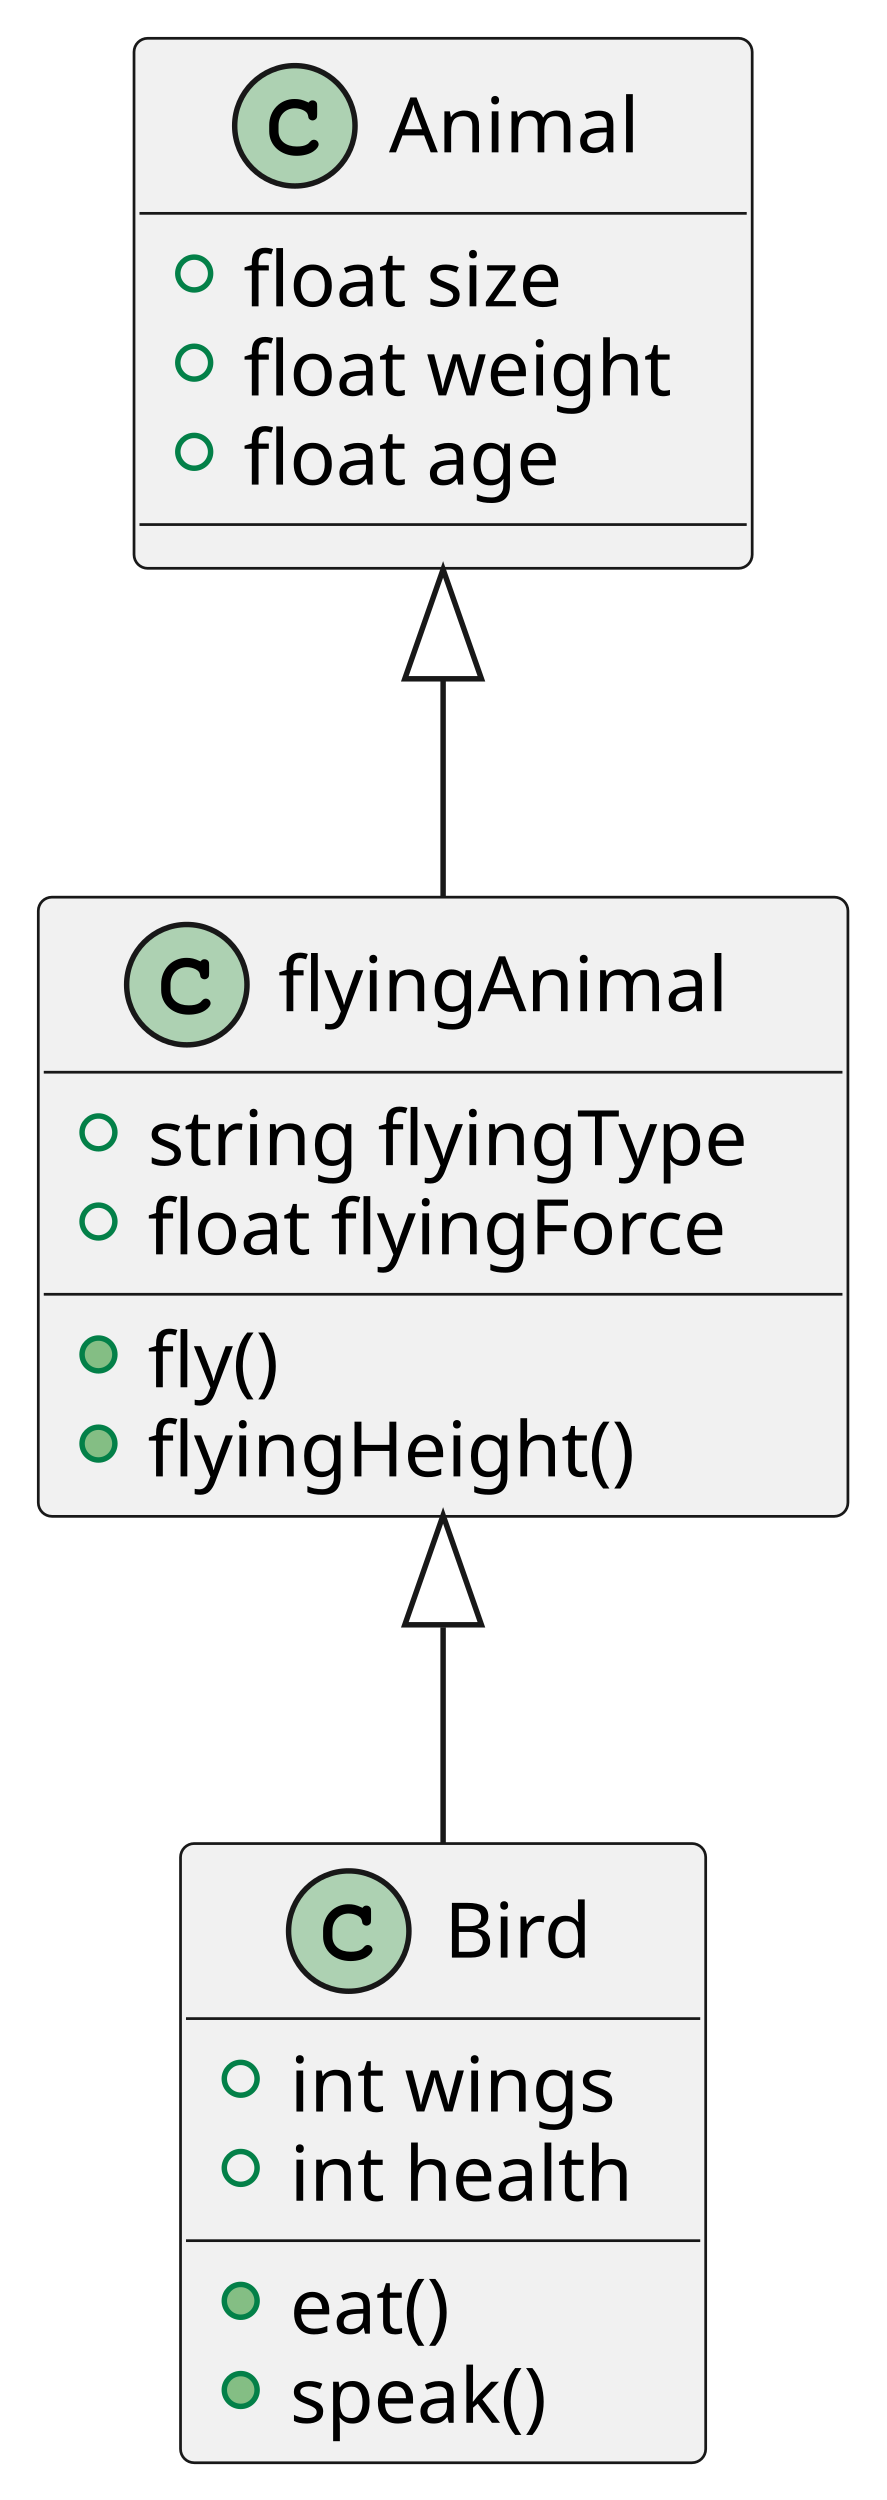
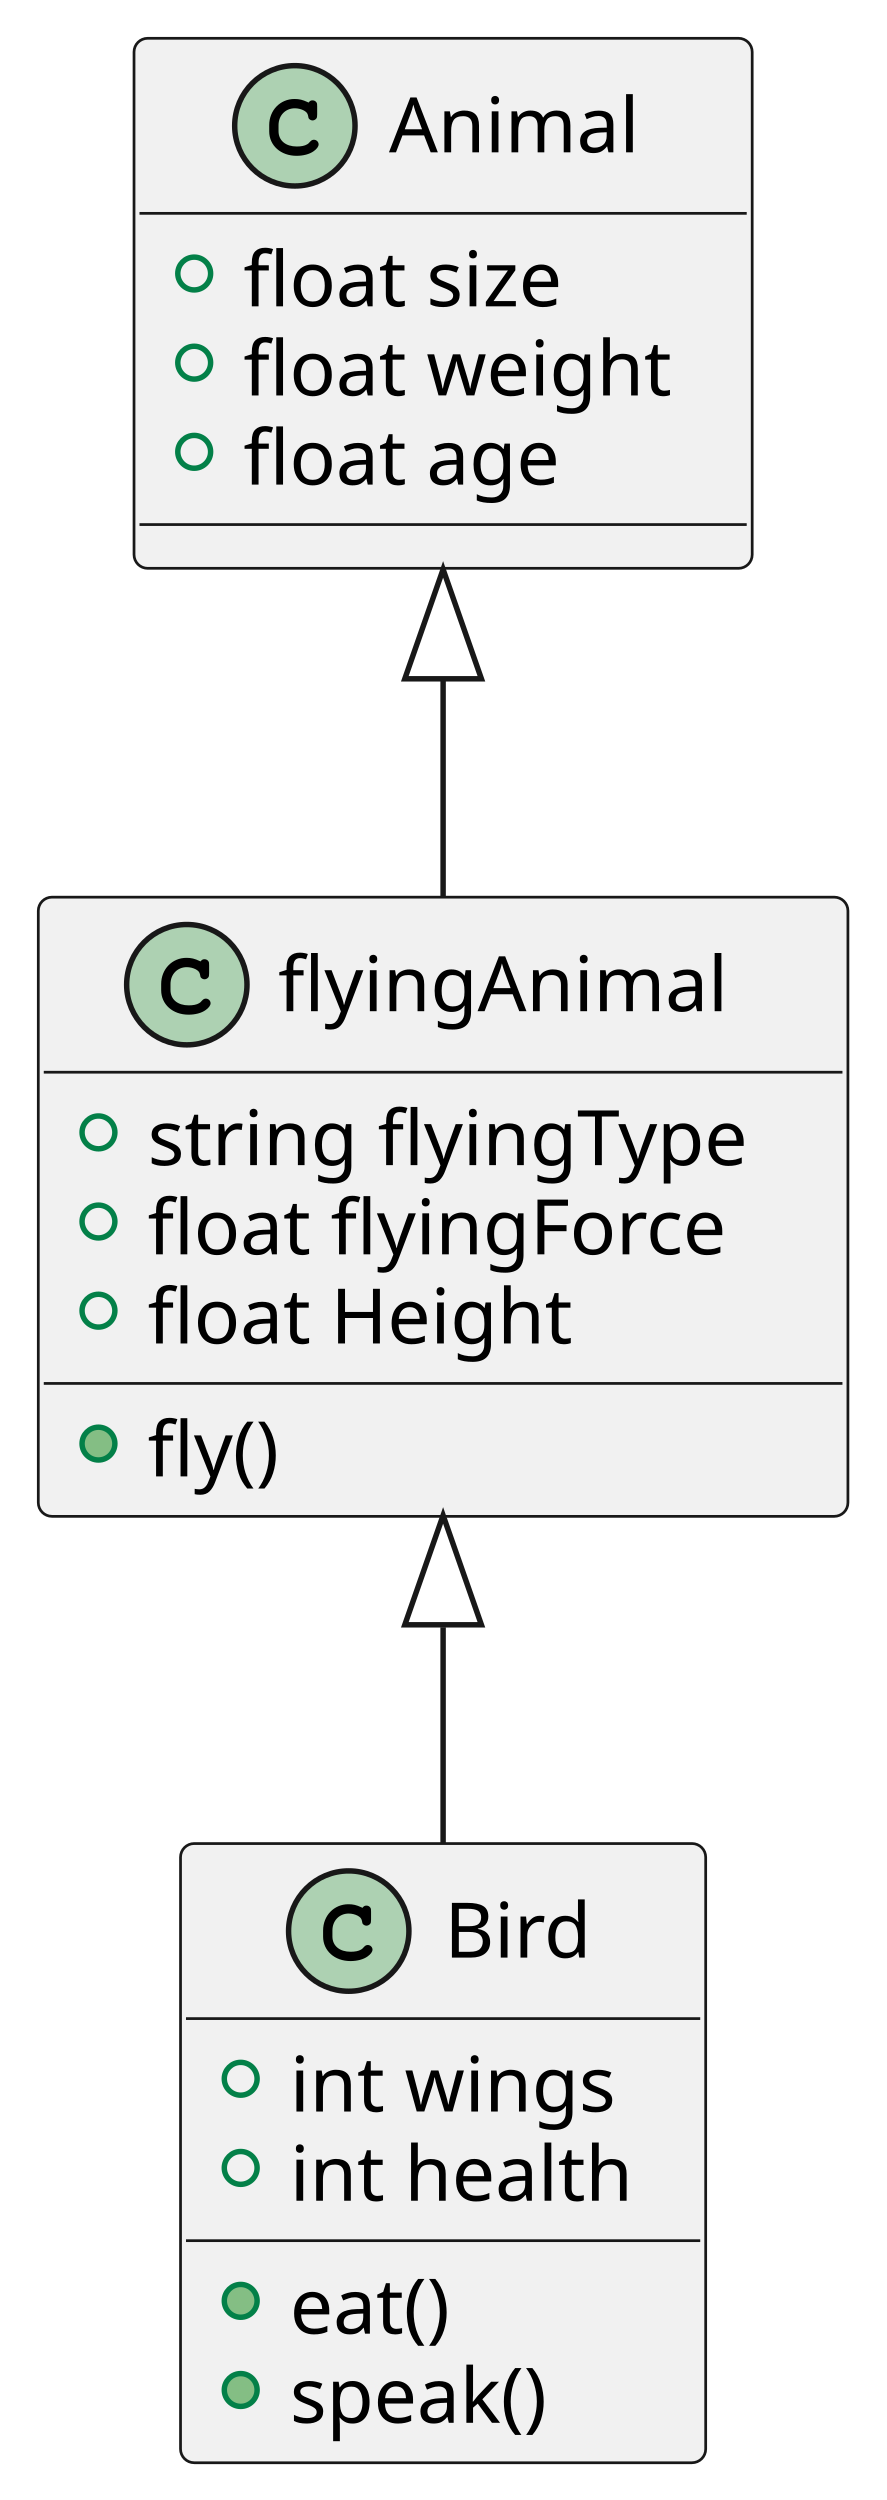
<svg xmlns="http://www.w3.org/2000/svg" contentStyleType="text/css" height="457px" preserveAspectRatio="none" style="width:162px;height:457px;background:#FFFFFF;" version="1.1" viewBox="0 0 162 457" width="162px" zoomAndPan="magnify">
  <defs />
  <g>
    <g id="elem_Animal">
      <rect codeLine="1" fill="#F1F1F1" height="96.891" id="Animal" rx="2.5" ry="2.5" style="stroke:#181818;stroke-width:0.5;" width="113" x="24.5" y="7" />
      <ellipse cx="53.9" cy="23" fill="#ADD1B2" rx="11" ry="11" style="stroke:#181818;stroke-width:1.0;" />
      <path d="M56.244,18.672 C55.306,18.234 54.712,18.094 53.837,18.094 C51.212,18.094 49.212,20.172 49.212,22.891 L49.212,24.016 C49.212,26.594 51.322,28.484 54.212,28.484 C55.431,28.484 56.587,28.188 57.337,27.641 C57.916,27.234 58.244,26.781 58.244,26.391 C58.244,25.938 57.853,25.547 57.384,25.547 C57.166,25.547 56.962,25.625 56.775,25.812 C56.322,26.297 56.322,26.297 56.134,26.391 C55.712,26.656 55.025,26.781 54.259,26.781 C52.212,26.781 50.916,25.688 50.916,23.984 L50.916,22.891 C50.916,21.109 52.166,19.797 53.9,19.797 C54.478,19.797 55.087,19.953 55.556,20.203 C56.041,20.484 56.212,20.703 56.306,21.109 C56.369,21.516 56.4,21.641 56.541,21.766 C56.681,21.906 56.916,22.016 57.134,22.016 C57.4,22.016 57.666,21.875 57.837,21.656 C57.947,21.5 57.978,21.312 57.978,20.891 L57.978,19.469 C57.978,19.031 57.962,18.906 57.869,18.75 C57.712,18.484 57.431,18.344 57.134,18.344 C56.837,18.344 56.634,18.438 56.416,18.75 L56.244,18.672 Z " fill="#000000" />
      <text fill="#000000" font-family="sans-serif" font-size="14" lengthAdjust="spacing" textLength="49" x="71.1" y="27.847">Animal</text>
      <line style="stroke:#181818;stroke-width:0.5;" x1="25.5" x2="136.5" y1="39" y2="39" />
      <ellipse cx="35.5" cy="50" fill="none" rx="3" ry="3" style="stroke:#038048;stroke-width:1.0;" />
      <text fill="#000000" font-family="sans-serif" font-size="14" lengthAdjust="spacing" textLength="66" x="44.5" y="55.995">float size</text>
      <ellipse cx="35.5" cy="66.297" fill="none" rx="3" ry="3" style="stroke:#038048;stroke-width:1.0;" />
      <text fill="#000000" font-family="sans-serif" font-size="14" lengthAdjust="spacing" textLength="87" x="44.5" y="72.292">float weight</text>
      <ellipse cx="35.5" cy="82.594" fill="none" rx="3" ry="3" style="stroke:#038048;stroke-width:1.0;" />
      <text fill="#000000" font-family="sans-serif" font-size="14" lengthAdjust="spacing" textLength="64" x="44.5" y="88.589">float age</text>
      <line style="stroke:#181818;stroke-width:0.5;" x1="25.5" x2="136.5" y1="95.891" y2="95.891" />
    </g>
    <g id="elem_flyingAnimal">
      <rect codeLine="7" fill="#F1F1F1" height="113.188" id="flyingAnimal" rx="2.5" ry="2.5" style="stroke:#181818;stroke-width:0.5;" width="148" x="7" y="164" />
      <ellipse cx="34.15" cy="180" fill="#ADD1B2" rx="11" ry="11" style="stroke:#181818;stroke-width:1.0;" />
      <path d="M36.494,175.672 C35.556,175.234 34.962,175.094 34.087,175.094 C31.462,175.094 29.462,177.172 29.462,179.891 L29.462,181.016 C29.462,183.594 31.572,185.484 34.462,185.484 C35.681,185.484 36.837,185.188 37.587,184.641 C38.166,184.234 38.494,183.781 38.494,183.391 C38.494,182.938 38.103,182.547 37.634,182.547 C37.416,182.547 37.212,182.625 37.025,182.812 C36.572,183.297 36.572,183.297 36.384,183.391 C35.962,183.656 35.275,183.781 34.509,183.781 C32.462,183.781 31.166,182.688 31.166,180.984 L31.166,179.891 C31.166,178.109 32.416,176.797 34.15,176.797 C34.728,176.797 35.337,176.953 35.806,177.203 C36.291,177.484 36.462,177.703 36.556,178.109 C36.619,178.516 36.65,178.641 36.791,178.766 C36.931,178.906 37.166,179.016 37.384,179.016 C37.65,179.016 37.916,178.875 38.087,178.656 C38.197,178.5 38.228,178.312 38.228,177.891 L38.228,176.469 C38.228,176.031 38.212,175.906 38.119,175.75 C37.962,175.484 37.681,175.344 37.384,175.344 C37.087,175.344 36.884,175.438 36.666,175.75 L36.494,175.672 Z " fill="#000000" />
      <text fill="#000000" font-family="sans-serif" font-size="14" lengthAdjust="spacing" textLength="89" x="50.85" y="184.847">flyingAnimal</text>
      <line style="stroke:#181818;stroke-width:0.5;" x1="8" x2="154" y1="196" y2="196" />
      <ellipse cx="18" cy="207" fill="none" rx="3" ry="3" style="stroke:#038048;stroke-width:1.0;" />
      <text fill="#000000" font-family="sans-serif" font-size="14" lengthAdjust="spacing" textLength="122" x="27" y="212.995">string flyingType</text>
      <ellipse cx="18" cy="223.297" fill="none" rx="3" ry="3" style="stroke:#038048;stroke-width:1.0;" />
      <text fill="#000000" font-family="sans-serif" font-size="14" lengthAdjust="spacing" textLength="118" x="27" y="229.292">float flyingForce</text>
-       <line style="stroke:#181818;stroke-width:0.5;" x1="8" x2="154" y1="236.594" y2="236.594" />
-       <ellipse cx="18" cy="247.594" fill="#84BE84" rx="3" ry="3" style="stroke:#038048;stroke-width:1.0;" />
-       <text fill="#000000" font-family="sans-serif" font-size="14" lengthAdjust="spacing" textLength="28" x="27" y="253.589">fly()</text>
+       <ellipse cx="18" cy="239.594" fill="none" rx="3" ry="3" style="stroke:#038048;stroke-width:1.0;" />
+       <text fill="#000000" font-family="sans-serif" font-size="14" lengthAdjust="spacing" textLength="86" x="27" y="245.589">float Height</text>
+       <line style="stroke:#181818;stroke-width:0.5;" x1="8" x2="154" y1="252.891" y2="252.891" />
      <ellipse cx="18" cy="263.891" fill="#84BE84" rx="3" ry="3" style="stroke:#038048;stroke-width:1.0;" />
-       <text fill="#000000" font-family="sans-serif" font-size="14" lengthAdjust="spacing" textLength="98" x="27" y="269.886">flyingHeight()</text>
+       <text fill="#000000" font-family="sans-serif" font-size="14" lengthAdjust="spacing" textLength="28" x="27" y="269.886">fly()</text>
    </g>
    <g id="elem_Bird">
      <rect codeLine="14" fill="#F1F1F1" height="113.188" id="Bird" rx="2.5" ry="2.5" style="stroke:#181818;stroke-width:0.5;" width="96" x="33" y="337" />
      <ellipse cx="63.75" cy="353" fill="#ADD1B2" rx="11" ry="11" style="stroke:#181818;stroke-width:1.0;" />
      <path d="M66.094,348.672 C65.156,348.234 64.562,348.094 63.688,348.094 C61.062,348.094 59.062,350.172 59.062,352.891 L59.062,354.016 C59.062,356.594 61.172,358.484 64.062,358.484 C65.281,358.484 66.438,358.188 67.188,357.641 C67.766,357.234 68.094,356.781 68.094,356.391 C68.094,355.938 67.703,355.547 67.234,355.547 C67.016,355.547 66.812,355.625 66.625,355.812 C66.172,356.297 66.172,356.297 65.984,356.391 C65.562,356.656 64.875,356.781 64.109,356.781 C62.062,356.781 60.766,355.688 60.766,353.984 L60.766,352.891 C60.766,351.109 62.016,349.797 63.75,349.797 C64.328,349.797 64.938,349.953 65.406,350.203 C65.891,350.484 66.062,350.703 66.156,351.109 C66.219,351.516 66.25,351.641 66.391,351.766 C66.531,351.906 66.766,352.016 66.984,352.016 C67.25,352.016 67.516,351.875 67.688,351.656 C67.797,351.5 67.828,351.312 67.828,350.891 L67.828,349.469 C67.828,349.031 67.812,348.906 67.719,348.75 C67.562,348.484 67.281,348.344 66.984,348.344 C66.688,348.344 66.484,348.438 66.266,348.75 L66.094,348.672 Z " fill="#000000" />
      <text fill="#000000" font-family="sans-serif" font-size="14" lengthAdjust="spacing" textLength="29" x="81.25" y="357.847">Bird</text>
      <line style="stroke:#181818;stroke-width:0.5;" x1="34" x2="128" y1="369" y2="369" />
      <ellipse cx="44" cy="380" fill="none" rx="3" ry="3" style="stroke:#038048;stroke-width:1.0;" />
      <text fill="#000000" font-family="sans-serif" font-size="14" lengthAdjust="spacing" textLength="64" x="53" y="385.995">int wings</text>
      <ellipse cx="44" cy="396.297" fill="none" rx="3" ry="3" style="stroke:#038048;stroke-width:1.0;" />
      <text fill="#000000" font-family="sans-serif" font-size="14" lengthAdjust="spacing" textLength="70" x="53" y="402.292">int health</text>
      <line style="stroke:#181818;stroke-width:0.5;" x1="34" x2="128" y1="409.594" y2="409.594" />
      <ellipse cx="44" cy="420.594" fill="#84BE84" rx="3" ry="3" style="stroke:#038048;stroke-width:1.0;" />
      <text fill="#000000" font-family="sans-serif" font-size="14" lengthAdjust="spacing" textLength="34" x="53" y="426.589">eat()</text>
      <ellipse cx="44" cy="436.891" fill="#84BE84" rx="3" ry="3" style="stroke:#038048;stroke-width:1.0;" />
      <text fill="#000000" font-family="sans-serif" font-size="14" lengthAdjust="spacing" textLength="53" x="53" y="442.886">speak()</text>
    </g>
    <g id="link_Animal_flyingAnimal">
      <path d="M81,124.19 C81,137.376 81,151.059 81,163.803 " fill="none" id="Animal-backto-flyingAnimal" style="stroke:#181818;stroke-width:1.0;" />
      <polygon fill="none" points="74,124.085,81,104.085,88,124.084,74,124.085" style="stroke:#181818;stroke-width:1.0;" />
    </g>
    <g id="link_flyingAnimal_Bird">
      <path d="M81,297.463 C81,310.755 81,324.359 81,336.967 " fill="none" id="flyingAnimal-backto-Bird" style="stroke:#181818;stroke-width:1.0;" />
      <polygon fill="none" points="74,297.019,81,277.019,88,297.019,74,297.019" style="stroke:#181818;stroke-width:1.0;" />
    </g>
  </g>
</svg>
